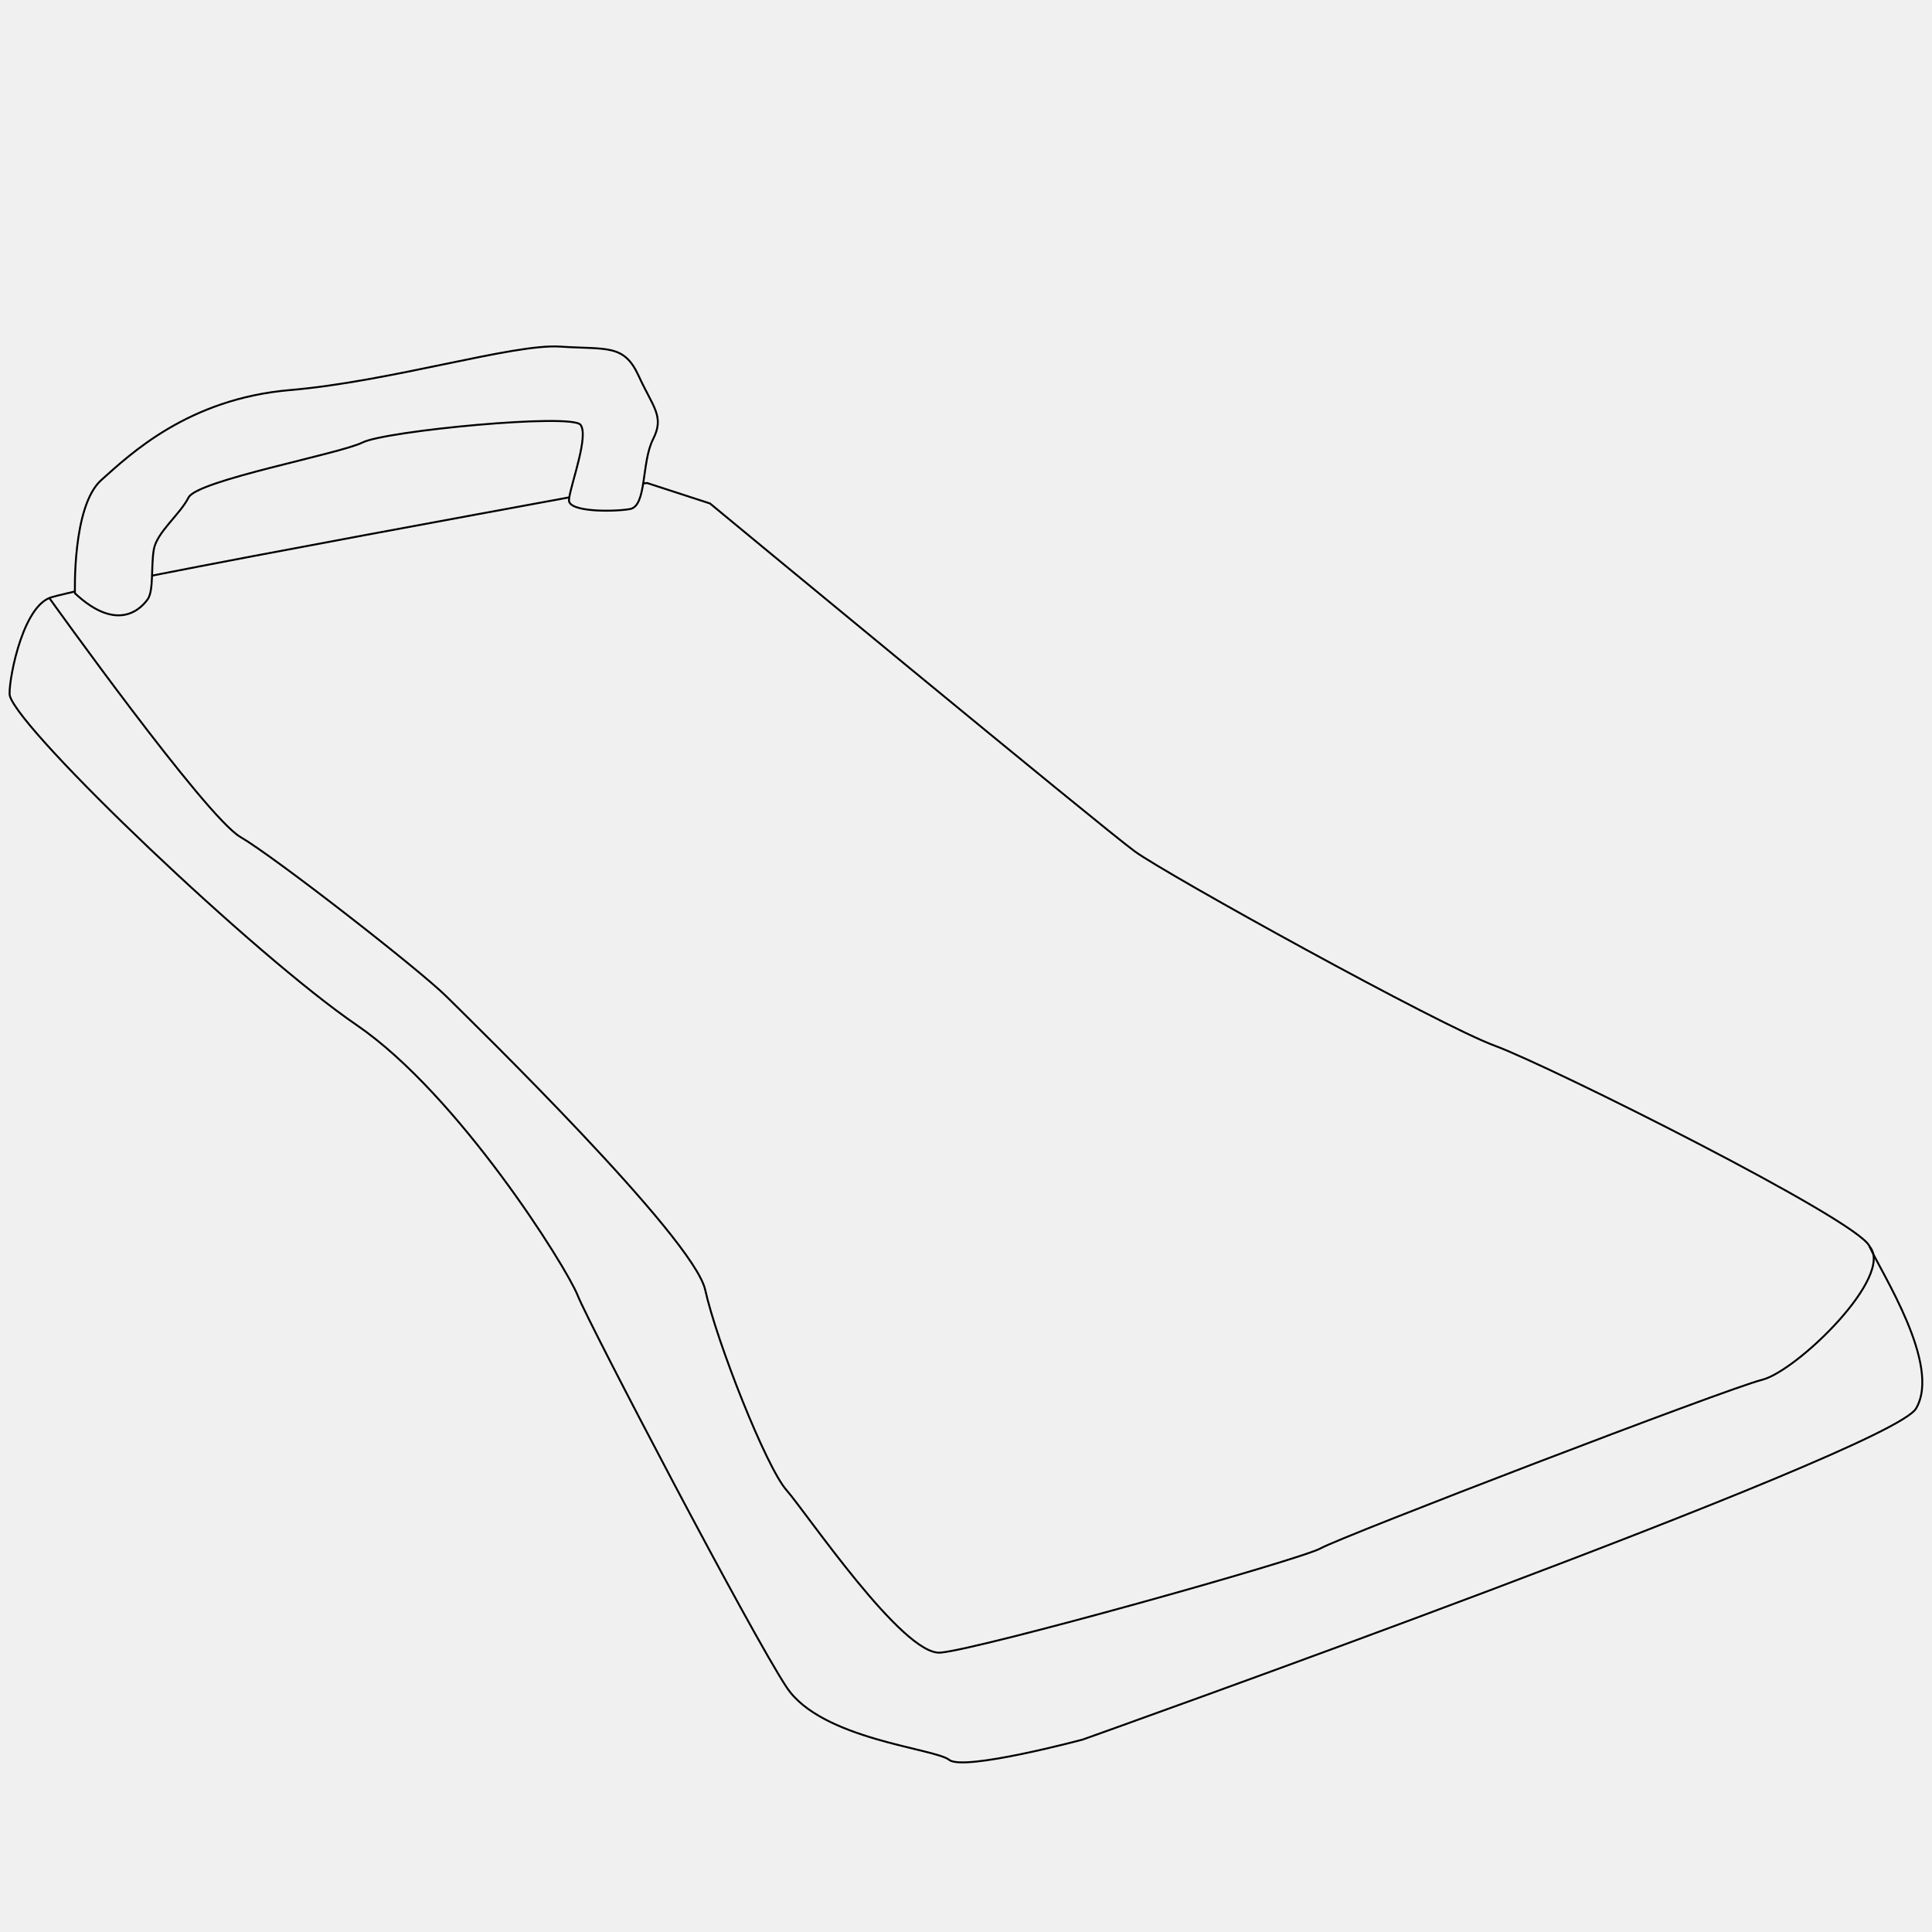
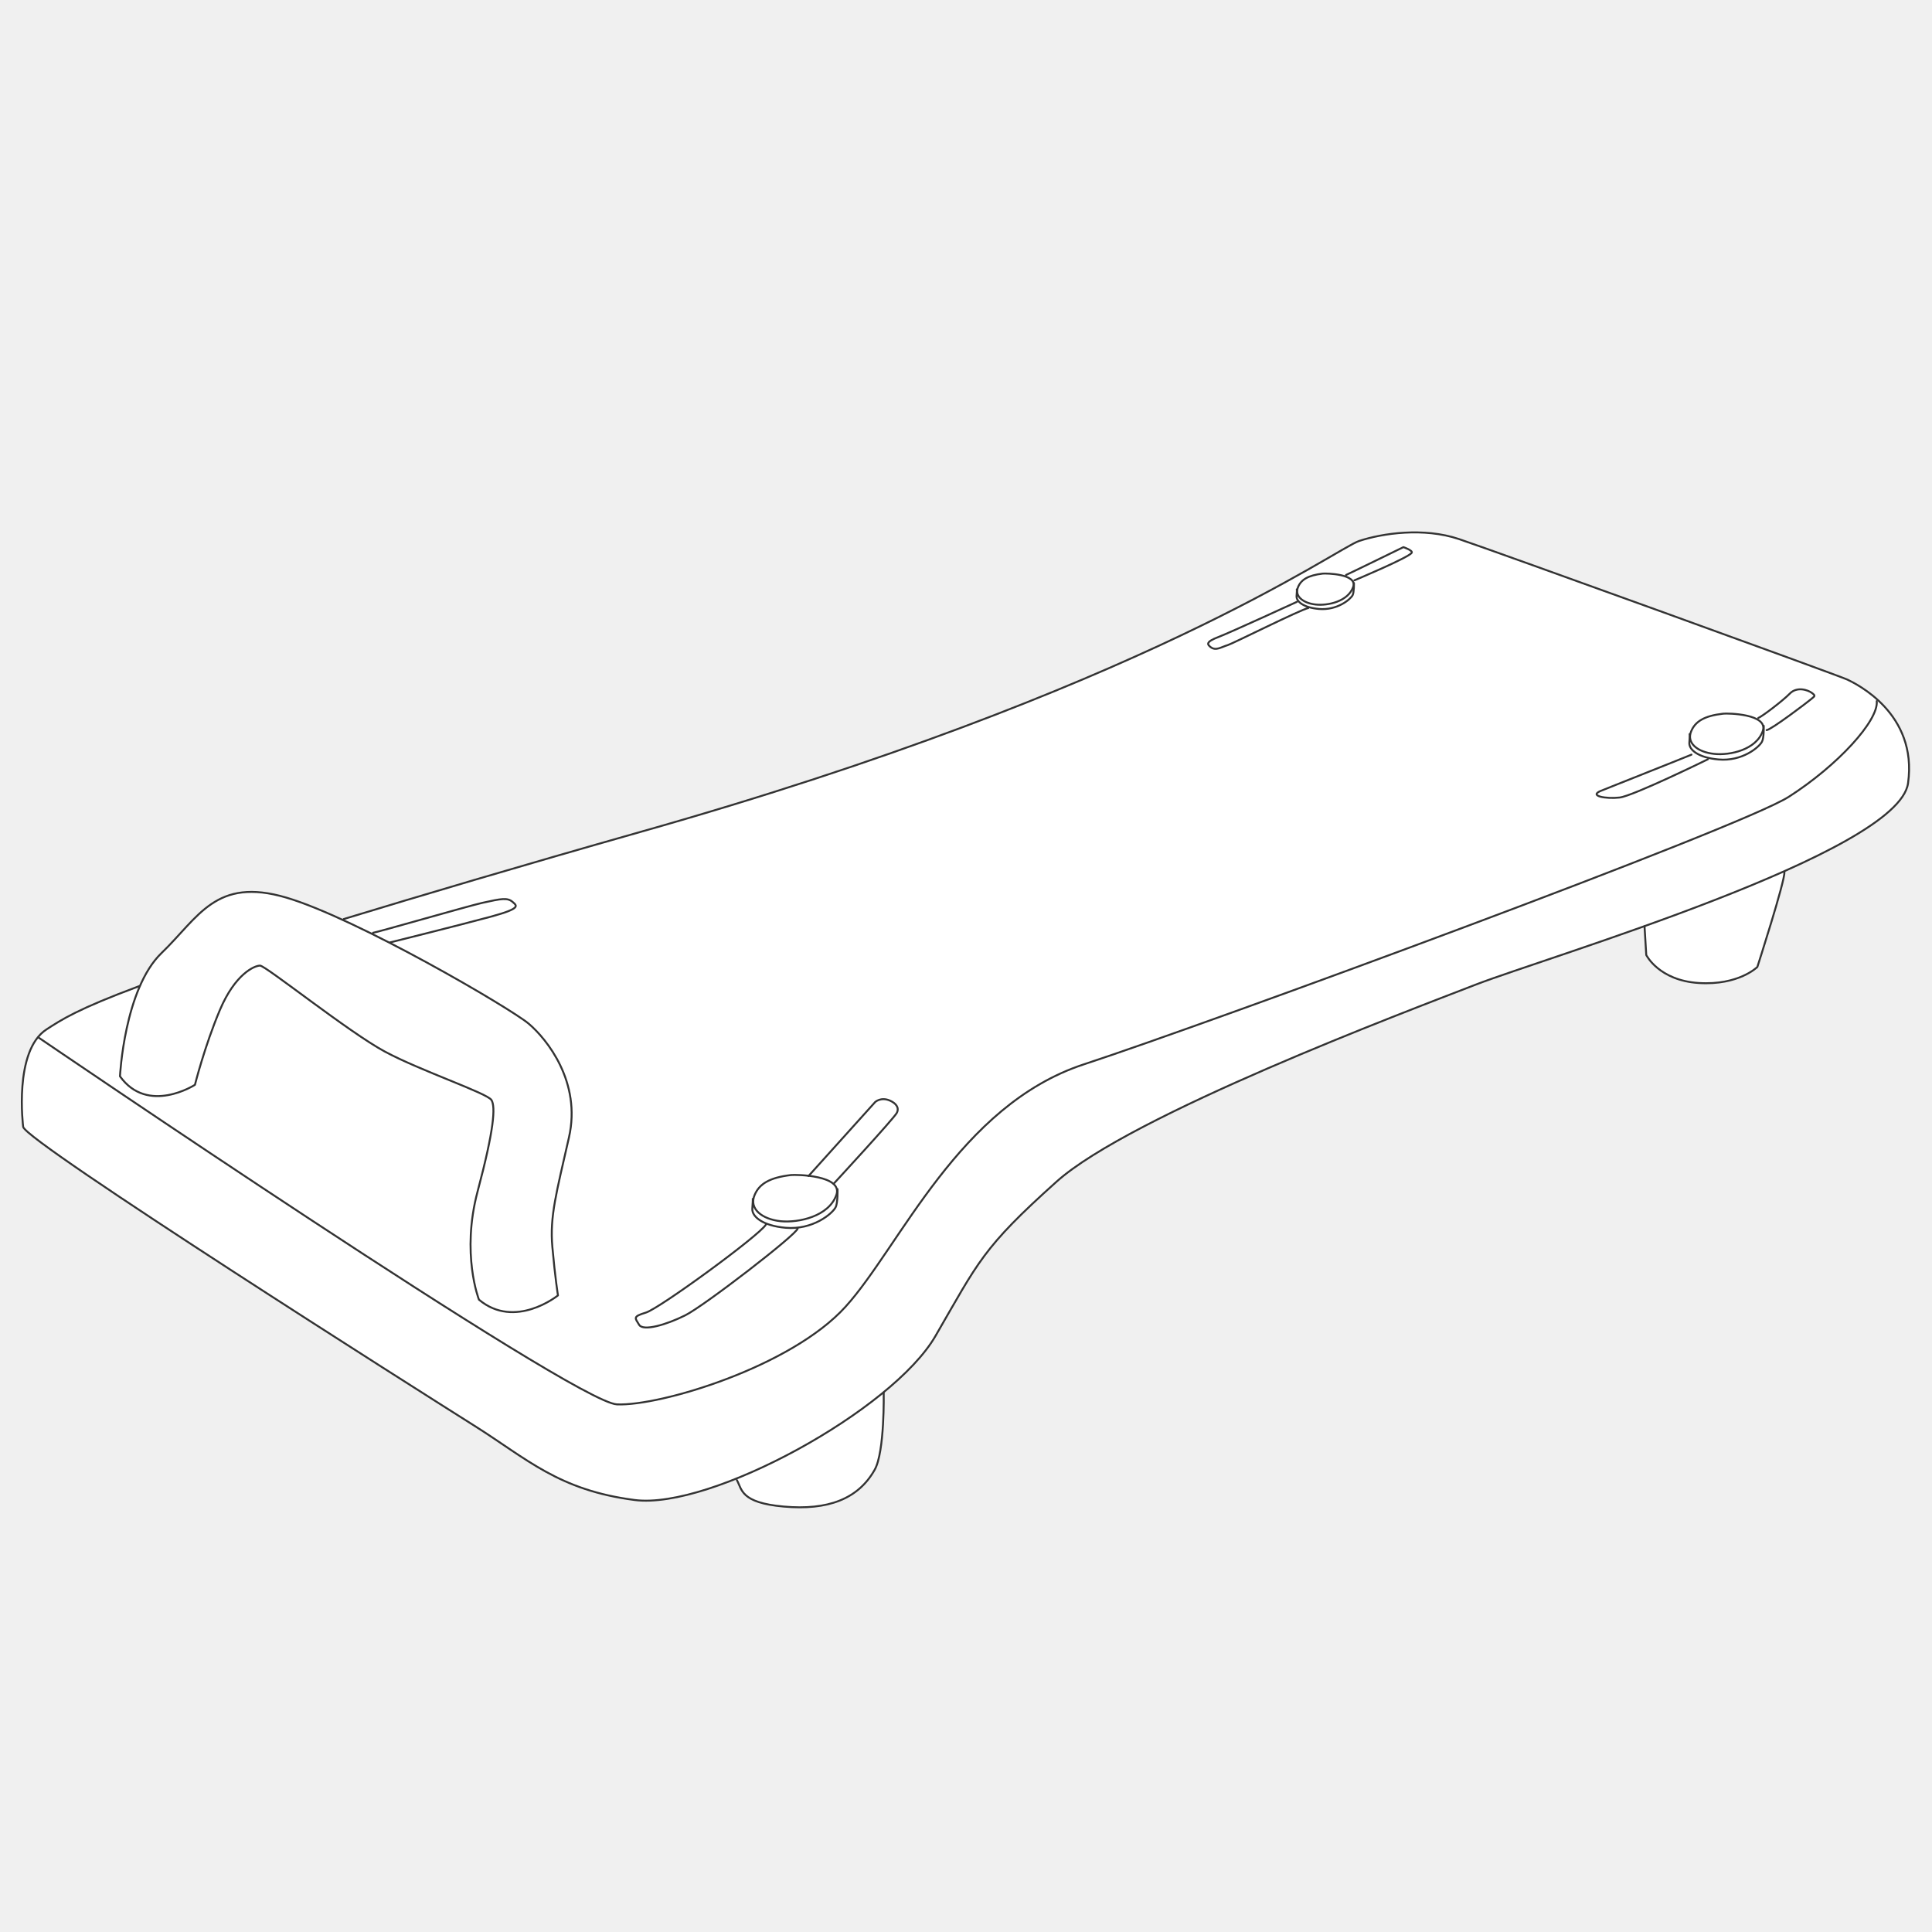
<svg xmlns="http://www.w3.org/2000/svg" version="1.1" id="badplank-svg" x="0px" y="0px" viewBox="0 0 1000 1000" xml:space="preserve">
-   <style>
-     #badplank-svg .st0{fill:none;stroke:currentColor;stroke-miterlimit:10;}
-   </style>
-   <path class="st0" d="M332.6 250.3c1.5-.2 2.3-.3 2.3-.3l32.6 10.6c0 0 203.4 168.1 219.9 180.1s157.7 90.1 186.4 100.6c28.5 10.5 187.8 90.1 193.8 103.7s37.5 61.6 24.1 84.1S560.4 900.4 560.4 900.4s-61.6 16.5-69.1 10.5-66.2-10.5-84.1-37.5c-18-27-102.2-187.8-108.2-202.9-6-15-61.6-103.7-114.2-139.8C132.1 494.8 10.6 379 5.1 360.2c-1.2-4.4 5.5-44.7 20.5-50.7 1.5-.6 6-1.7 12.9-3.3M78.4 298c62.3-12.3 161.6-30.5 216.4-40.6" />
-   <path class="st0" d="M25.5 309.5c0 0 80.9 113.2 98.9 123.7s93.2 69.1 106.8 82.7C244.8 529.4 359 640.6 365 667.6s31.5 91.7 42.1 103.7c10.5 12 60.2 85.6 79.6 84.1 19.6-1.5 186.4-48.1 196.9-54 10.5-6 210.3-82.7 228.4-87.2 18.1-4.5 69.1-54 55.6-69.1M294.7 257.2c1.4-8.3 10-31.7 5.8-37.3-4.5-6.1-100.6 3.1-112.8 9.1-12 6-85.6 19.6-90.1 28.5s-16.5 18-18 27 0 21-3.1 25.6c-3.1 4.4-15.2 18-37.7-3 0 0-1.5-45.1 13.6-58.6s45.1-42.1 97.7-46.6 115.7-24.1 139.8-22.5c24.1 1.6 33-1.5 40.6 15 7.5 16.5 13.6 21 7.5 33s-3.1 34.6-12 36.1-31.5 1.5-31.5-4.5C294.5 258.5 294.6 257.9 294.7 257.2" />
+   <style type="text/css">
+ 	#badplank-svg .st0{fill:none;stroke:#333333;stroke-linecap:round;stroke-linejoin:round;stroke-miterlimit:10;}
+ 	#badplank-svg .st1{fill:#FFFFFF;}
+ 	#badplank-svg .st2{fill:none;}
+ </style>
+   <g>
+     <path class="st0" d="M456.8,726.8" />
+     <path class="st1" d="M956.2,351.8c-4-2-183-66.7-201.2-72.8c-18.2-6.1-39.4-3-51.6,1c-12.1,4-111.2,76.8-372,150.6   s-290.1,91-307.3,102.1C7,543.9,12,583.3,12,583.3c2,8.1,206.2,137.5,233.5,154.7c27.3,17.2,43.5,33.4,82.9,38.4   c14.2,1.8,35.5-3.7,57.9-13.3l-5,3c2.7,4.7,1.7,11.7,24.3,13.7c22.7,2,38.4-3.8,47-19c5.3-9.3,4.7-40,4.7-40l-1,0.6   c12.4-10.1,22.3-20.4,27.8-29.9c22.2-38.4,24.3-45.5,62.7-79.9c38.4-34.4,181-87.9,217.3-102.1c14.4-5.6,51.6-17.4,91.6-31.8   l-4.5,1.8l0.9,14.9c0,0,6.6,13.2,27.2,14.5c20.6,1.3,30.3-8.3,30.3-8.3s14.5-44.7,14-49.1l-10.7,4.1c40-17,72.6-35,74.7-50.1   C992.6,369,960.2,353.8,956.2,351.8z" />
+     <path class="st1" d="M62.1,557.1c0,0,2.2-45.2,21.5-63.8s28-39.5,64.6-28.7c36.6,10.8,116.2,57.4,125.5,65.3s27.3,30.1,20.8,58.8   c-6.5,28.7-10,40.9-8.6,56.7c1.4,15.8,2.9,25.1,2.9,25.1s-22.2,17.9-40.9,2.2c0,0-9.3-23.7-0.7-56c8.6-32.3,9.3-43.8,7.2-47.3   c-2.2-3.6-36.6-15.1-55.2-25.1s-61.7-44.5-64.6-44.5c-2.9,0-12.9,4.3-20.8,23c-7.9,18.7-12.9,38.7-12.9,38.7S76.5,577.2,62.1,557.1   z" />
+     <g>
+       <path class="st2" d="M409.4,608.2c2.7-0.3,27.1,0.1,23.5,10.3c-3.9,11.1-19.5,14.5-28.8,13.6c-9.7-1-16.6-6.5-13.5-13.6    C393,612.8,398.3,609.5,409.4,608.2z" />
+       <path class="st2" d="M433.5,615.5c0,0,0.2,7.2-1,9.4c-1.7,3.3-11.8,11.8-25.8,10.6c-11.7-1-17.6-5.7-17.3-9.9c0.4-5.8,0.2-5,0.2-5    " />
+     </g>
+     <g>
+       <path class="st2" d="M891.9,369.4c2.3-0.3,23.6,0.1,20.5,9c-3.4,9.7-17,12.7-25.2,11.8c-8.5-0.9-14.5-5.6-11.8-11.8    C877.5,373.4,882.2,370.5,891.9,369.4z" />
+       <path class="st2" d="M912.9,375.7c0,0,0.2,6.2-0.9,8.2c-1.5,2.9-10.3,10.3-22.5,9.2c-10.2-0.9-15.4-4.9-15.1-8.7    c0.4-5.1,0.1-4.4,0.1-4.4" />
+     </g>
+     <g>
+       <path class="st2" d="M684.6,296.9c1.8-0.2,18.2,0.1,15.8,6.9c-2.6,7.5-13.1,9.8-19.4,9.1c-6.5-0.7-11.2-4.4-9.1-9.1    C673.5,300,677.1,297.8,684.6,296.9z" />
+       <path class="st2" d="M700.8,301.8c0,0,0.1,4.8-0.7,6.3c-1.2,2.2-8,7.9-17.4,7.1c-7.9-0.7-11.8-3.8-11.6-6.7    c0.3-3.9,0.1-3.4,0.1-3.4" />
+     </g>
+     <path class="st2" d="M418.5,608.7l34.5-38.3c0,0,3-2.8,7.7-0.7c2.9,1.3,4.9,3.5,3.5,6.3s-32.7,36.7-32.7,36.7" />
+     <path class="st2" d="M412.9,635.8c0,2.8-48.4,40.1-58.2,45c-9.8,4.9-21.8,8.4-23.9,4.9s-3.5-4.2,3.5-6.3s58.6-39.8,62.1-45.5" />
+     <path class="st2" d="M193.1,482.8c1.3,0,49.4-13.9,56.6-15.5c9.9-2.2,13-2.8,15.7-0.4c2.1,1.9,4.6,3.2-11.1,7.5   c-17,4.6-52.4,13.4-52.4,13.4" />
+     <path class="st2" d="M677.2,314.7c-4,0.8-35.9,17.9-38.2,18.7c-4.5,1.6-11,3.5-12.3,1.6s-2.9-2.7,4-5.3   c6.9-2.7,40.6-18.2,40.6-18.2" />
+     <path class="st2" d="M696.7,297.6c2.9-1.3,29.7-14.4,29.7-14.4s5,1.7,4.3,2.9c-1.3,2.4-29.1,13.9-29.1,13.9" />
+     <path class="st2" d="M884,393c0,0-38.7,19-45.7,19.8c-6.9,0.8-16.3-0.8-9.6-3.5c6.7-2.7,44.3-17.6,46.8-18.7" />
+     <path class="st2" d="M910.1,371.6c1.6-0.5,12.6-8.8,16.3-12.6s9.4-1.9,11.5-0.3s1.3,1.6-0.5,3.2c-1.9,1.6-20.6,15.8-23,16" />
+     <path class="st0" d="M177.9,475.7c39.1-11.9,90.5-27.2,153.6-45.1c260.8-73.8,359.9-146.6,372-150.6s33.4-7.1,51.6-1   c18.2,6.1,197.1,70.8,201.2,72.8c4,2,36.4,17.2,31.3,53.6s-187,90-223.4,104.1s-178.9,67.7-217.3,102.1   c-38.4,34.4-40.4,41.4-62.7,79.9c-22.2,38.4-116.3,90-155.7,84.9c-39.4-5.1-55.6-21.2-82.9-38.4S14,591.4,12,583.3   c0,0-5.1-39.4,12.1-50.5c7.7-5,16-10.5,48-22.4" />
+     <path class="st0" d="M19.9,537c0,0,277.1,188.9,299.4,189.9c22.2,1,90.1-19.3,118.4-50.6c28.3-31.3,58.6-104.1,123.3-125.4   c64.7-21.2,339.7-122.3,364.9-138.5c25.3-16.2,46.5-39.4,45.5-49.5" />
+     <path class="st0" d="M381.4,766.1c2.7,4.7,1.7,11.7,24.3,13.7c22.7,2,38.4-3.8,47-19c5.3-9.3,4.7-40,4.7-40" />
+     <path class="st0" d="M923.6,451.4c0.4,4.4-14,49.1-14,49.1s-9.6,9.6-30.3,8.3s-27.2-14.5-27.2-14.5l-0.9-14.9" />
+     <path class="st0" d="M62.1,557.1c0,0,2.2-45.2,21.5-63.8s28-39.5,64.6-28.7c36.6,10.8,116.2,57.4,125.5,65.3s27.3,30.1,20.8,58.8   c-6.5,28.7-10,40.9-8.6,56.7c1.4,15.8,2.9,25.1,2.9,25.1s-22.2,17.9-40.9,2.2c0,0-9.3-23.7-0.7-56c8.6-32.3,9.3-43.8,7.2-47.3   c-2.2-3.6-36.6-15.1-55.2-25.1s-61.7-44.5-64.6-44.5c-2.9,0-12.9,4.3-20.8,23c-7.9,18.7-12.9,38.7-12.9,38.7S76.5,577.2,62.1,557.1   z" />
+     <g>
+       <path class="st0" d="M409.4,608.2c2.7-0.3,27.1,0.1,23.5,10.3c-3.9,11.1-19.5,14.5-28.8,13.6c-9.7-1-16.6-6.5-13.5-13.6    C393,612.8,398.3,609.5,409.4,608.2z" />
+       <path class="st0" d="M433.5,615.5c0,0,0.2,7.2-1,9.4c-1.7,3.3-11.8,11.8-25.8,10.6c-11.7-1-17.6-5.7-17.3-9.9c0.4-5.8,0.2-5,0.2-5    " />
+     </g>
+     <g>
+       <path class="st0" d="M891.9,369.4c2.3-0.3,23.6,0.1,20.5,9c-3.4,9.7-17,12.7-25.2,11.8c-8.5-0.9-14.5-5.6-11.8-11.8    C877.5,373.4,882.2,370.5,891.9,369.4z" />
+       <path class="st0" d="M912.9,375.7c0,0,0.2,6.2-0.9,8.2c-1.5,2.9-10.3,10.3-22.5,9.2c-10.2-0.9-15.4-4.9-15.1-8.7    c0.4-5.1,0.1-4.4,0.1-4.4" />
+     </g>
+     <g>
+       <path class="st0" d="M684.6,296.9c1.8-0.2,18.2,0.1,15.8,6.9c-2.6,7.5-13.1,9.8-19.4,9.1c-6.5-0.7-11.2-4.4-9.1-9.1    C673.5,300,677.1,297.8,684.6,296.9z" />
+       <path class="st0" d="M700.8,301.8c0,0,0.1,4.8-0.7,6.3c-1.2,2.2-8,7.9-17.4,7.1c-7.9-0.7-11.8-3.8-11.6-6.7    c0.3-3.9,0.1-3.4,0.1-3.4" />
+     </g>
+     <path class="st0" d="M418.5,608.7l34.5-38.3c0,0,3-2.8,7.7-0.7c2.9,1.3,4.9,3.5,3.5,6.3s-32.7,36.7-32.7,36.7" />
+     <path class="st0" d="M412.9,635.8c0,2.8-48.4,40.1-58.2,45c-9.8,4.9-21.8,8.4-23.9,4.9s-3.5-4.2,3.5-6.3s58.6-39.8,62.1-45.5" />
+     <path class="st0" d="M193.1,482.8c1.3,0,49.4-13.9,56.6-15.5c9.9-2.2,13-2.8,15.7-0.4c2.1,1.9,4.6,3.2-11.1,7.5   c-17,4.6-52.4,13.4-52.4,13.4" />
+     <path class="st0" d="M677.2,314.7c-4,0.8-39.3,18.5-41.7,19.2c-3.4,1-6.1,3.1-8.8,1.1c-1.8-1.4-2.9-2.7,4-5.3   c6.9-2.7,40.6-18.2,40.6-18.2" />
+     <path class="st0" d="M696.7,297.6c2.9-1.3,29.7-14.4,29.7-14.4s5,1.7,4.3,2.9c-1.3,2.4-29.7,14.3-29.7,14.3" />
+     <path class="st0" d="M884,393c0,0-38.7,19-45.7,19.8c-6.9,0.8-16.3-0.8-9.6-3.5c6.7-2.7,44.3-17.6,46.8-18.7" />
+     <path class="st0" d="M910.1,371.6c1.6-0.5,12.6-8.8,16.3-12.6s9.4-1.9,11.5-0.3s1.3,1.6-0.5,3.2c-1.9,1.6-20.6,15.8-23,16" />
+   </g>
</svg>
